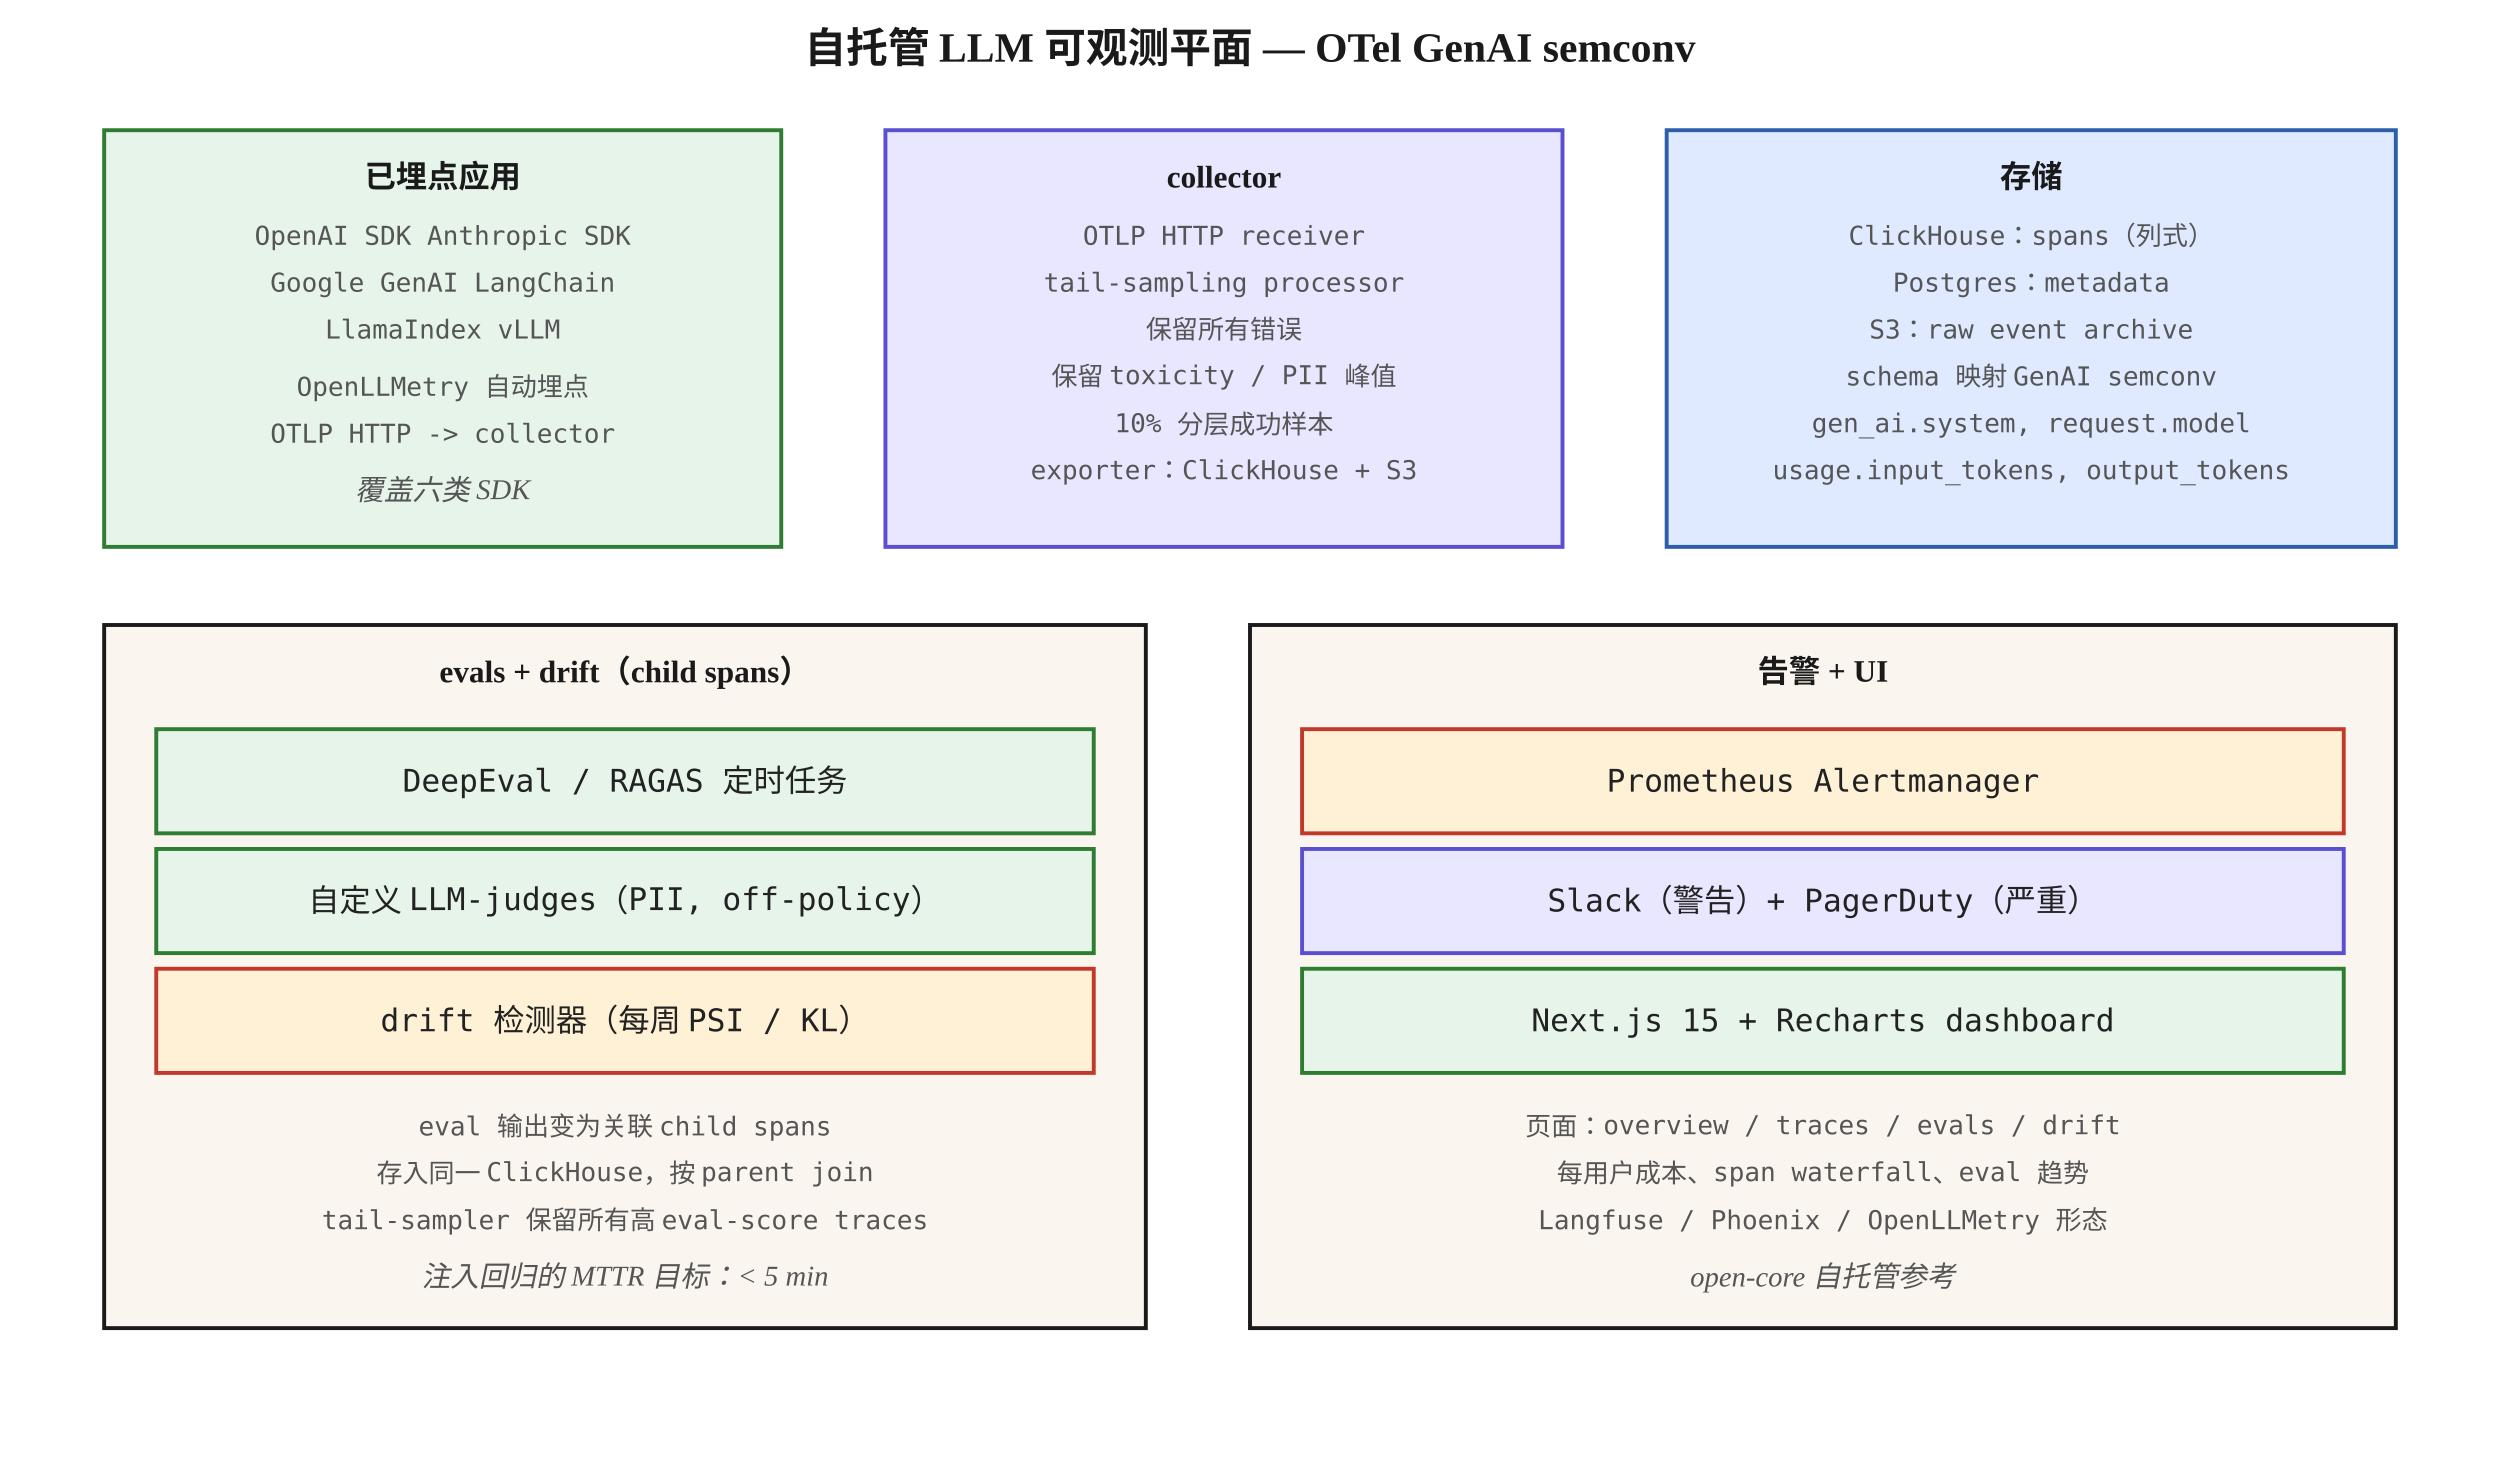
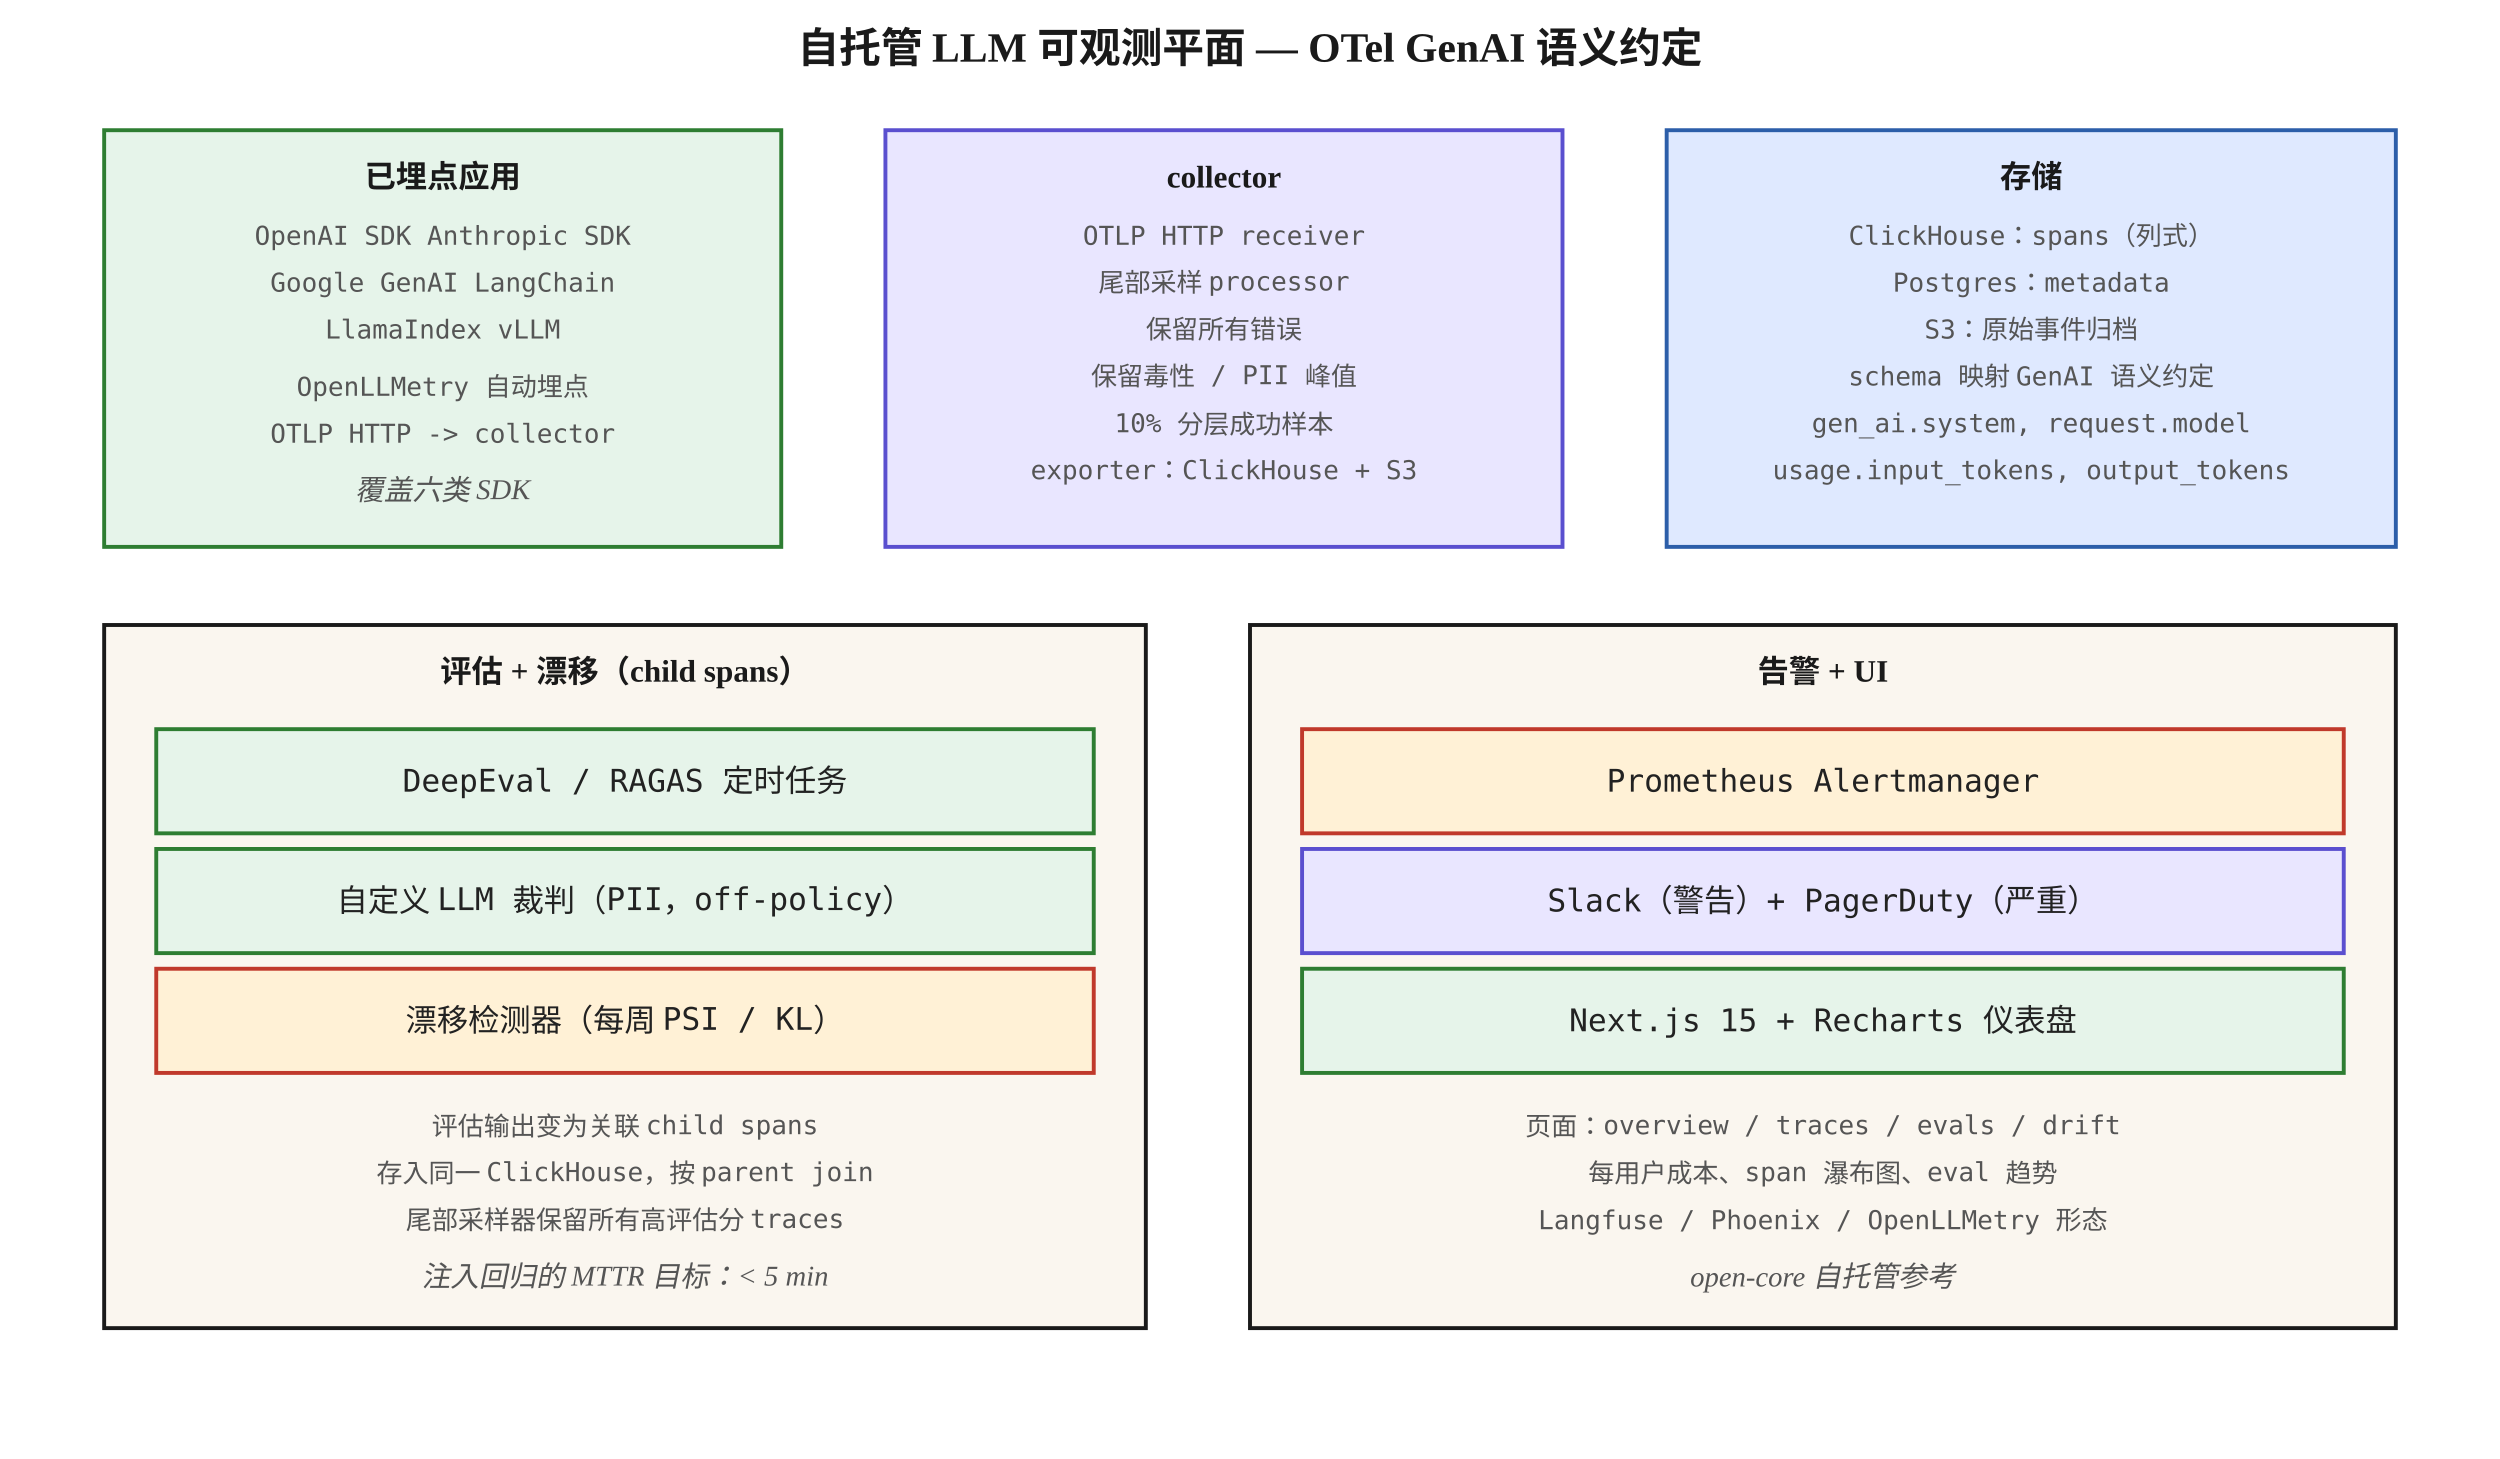
<svg xmlns="http://www.w3.org/2000/svg" viewBox="0 0 960 560" font-family="Georgia, 'Times New Roman', serif">
  <defs>
    <style>
      .box { fill: #faf6ef; stroke: #1a1a1a; stroke-width: 1.5; }
      .hot { fill: #fff1d6; stroke: #c0392b; stroke-width: 1.5; }
      .cool { fill: #e6f4ea; stroke: #2e7d32; stroke-width: 1.5; }
      .cold { fill: #dfe9ff; stroke: #2c5ea9; stroke-width: 1.5; }
      .dsk { fill: #e9e6ff; stroke: #5a4fcf; stroke-width: 1.5; }
      .step { font-size: 12px; font-family: 'Menlo', monospace; fill: #222; }
      .small { font-size: 10px; font-family: 'Menlo', monospace; fill: #555; }
      .caption { font-size: 11px; fill: #555; font-style: italic; }
      .title { font-size: 16px; font-weight: 700; fill: #1a1a1a; }
      .head { font-size: 12px; font-weight: 700; fill: #1a1a1a; }
    </style>
  </defs>
-   <text x="480" y="24" text-anchor="middle" class="title">自托管 LLM 可观测平面 — OTel GenAI semconv</text>
+   <text x="480" y="24" text-anchor="middle" class="title">自托管 LLM 可观测平面 — OTel GenAI 语义约定</text>
  <rect x="40" y="50" width="260" height="160" class="cool" />
  <text x="170" y="72" text-anchor="middle" class="head">已埋点应用</text>
  <text x="170" y="94" text-anchor="middle" class="small">OpenAI SDK   Anthropic SDK</text>
  <text x="170" y="112" text-anchor="middle" class="small">Google GenAI   LangChain</text>
  <text x="170" y="130" text-anchor="middle" class="small">LlamaIndex   vLLM</text>
  <text x="170" y="152" text-anchor="middle" class="small">OpenLLMetry 自动埋点</text>
  <text x="170" y="170" text-anchor="middle" class="small">OTLP HTTP -&gt; collector</text>
  <text x="170" y="192" text-anchor="middle" class="caption">覆盖六类 SDK</text>
  <rect x="340" y="50" width="260" height="160" class="dsk" />
  <text x="470" y="72" text-anchor="middle" class="head">collector</text>
  <text x="470" y="94" text-anchor="middle" class="small">OTLP HTTP receiver</text>
-   <text x="470" y="112" text-anchor="middle" class="small">tail-sampling processor</text>
+   <text x="470" y="112" text-anchor="middle" class="small">尾部采样 processor</text>
  <text x="470" y="130" text-anchor="middle" class="small">保留所有错误</text>
-   <text x="470" y="148" text-anchor="middle" class="small">保留 toxicity / PII 峰值</text>
+   <text x="470" y="148" text-anchor="middle" class="small">保留毒性 / PII 峰值</text>
  <text x="470" y="166" text-anchor="middle" class="small">10% 分层成功样本</text>
  <text x="470" y="184" text-anchor="middle" class="small">exporter：ClickHouse + S3</text>
  <rect x="640" y="50" width="280" height="160" class="cold" />
  <text x="780" y="72" text-anchor="middle" class="head">存储</text>
  <text x="780" y="94" text-anchor="middle" class="small">ClickHouse：spans（列式）</text>
  <text x="780" y="112" text-anchor="middle" class="small">Postgres：metadata</text>
-   <text x="780" y="130" text-anchor="middle" class="small">S3：raw event archive</text>
-   <text x="780" y="148" text-anchor="middle" class="small">schema 映射 GenAI semconv</text>
+   <text x="780" y="130" text-anchor="middle" class="small">S3：原始事件归档</text>
+   <text x="780" y="148" text-anchor="middle" class="small">schema 映射 GenAI 语义约定</text>
  <text x="780" y="166" text-anchor="middle" class="small">gen_ai.system, request.model</text>
  <text x="780" y="184" text-anchor="middle" class="small">usage.input_tokens, output_tokens</text>
  <rect x="40" y="240" width="400" height="270" class="box" />
-   <text x="240" y="262" text-anchor="middle" class="head">evals + drift（child spans）</text>
+   <text x="240" y="262" text-anchor="middle" class="head">评估 + 漂移（child spans）</text>
  <rect x="60" y="280" width="360" height="40" class="cool" />
  <text x="240" y="304" text-anchor="middle" class="step">DeepEval / RAGAS 定时任务</text>
  <rect x="60" y="326" width="360" height="40" class="cool" />
-   <text x="240" y="350" text-anchor="middle" class="step">自定义 LLM-judges（PII, off-policy）</text>
+   <text x="240" y="350" text-anchor="middle" class="step">自定义 LLM 裁判（PII，off-policy）</text>
  <rect x="60" y="372" width="360" height="40" class="hot" />
-   <text x="240" y="396" text-anchor="middle" class="step">drift 检测器（每周 PSI / KL）</text>
-   <text x="240" y="436" text-anchor="middle" class="small">eval 输出变为关联 child spans</text>
+   <text x="240" y="396" text-anchor="middle" class="step">漂移检测器（每周 PSI / KL）</text>
+   <text x="240" y="436" text-anchor="middle" class="small">评估输出变为关联 child spans</text>
  <text x="240" y="454" text-anchor="middle" class="small">存入同一 ClickHouse，按 parent join</text>
-   <text x="240" y="472" text-anchor="middle" class="small">tail-sampler 保留所有高 eval-score traces</text>
+   <text x="240" y="472" text-anchor="middle" class="small">尾部采样器保留所有高评估分 traces</text>
  <text x="240" y="494" text-anchor="middle" class="caption">注入回归的 MTTR 目标：&lt; 5 min</text>
  <rect x="480" y="240" width="440" height="270" class="box" />
  <text x="700" y="262" text-anchor="middle" class="head">告警 + UI</text>
  <rect x="500" y="280" width="400" height="40" class="hot" />
  <text x="700" y="304" text-anchor="middle" class="step">Prometheus Alertmanager</text>
  <rect x="500" y="326" width="400" height="40" class="dsk" />
  <text x="700" y="350" text-anchor="middle" class="step">Slack（警告）+ PagerDuty（严重）</text>
  <rect x="500" y="372" width="400" height="40" class="cool" />
-   <text x="700" y="396" text-anchor="middle" class="step">Next.js 15 + Recharts dashboard</text>
+   <text x="700" y="396" text-anchor="middle" class="step">Next.js 15 + Recharts 仪表盘</text>
  <text x="700" y="436" text-anchor="middle" class="small">页面：overview / traces / evals / drift</text>
-   <text x="700" y="454" text-anchor="middle" class="small">每用户成本、span waterfall、eval 趋势</text>
+   <text x="700" y="454" text-anchor="middle" class="small">每用户成本、span 瀑布图、eval 趋势</text>
  <text x="700" y="472" text-anchor="middle" class="small">Langfuse / Phoenix / OpenLLMetry 形态</text>
  <text x="700" y="494" text-anchor="middle" class="caption">open-core 自托管参考</text>
</svg>
